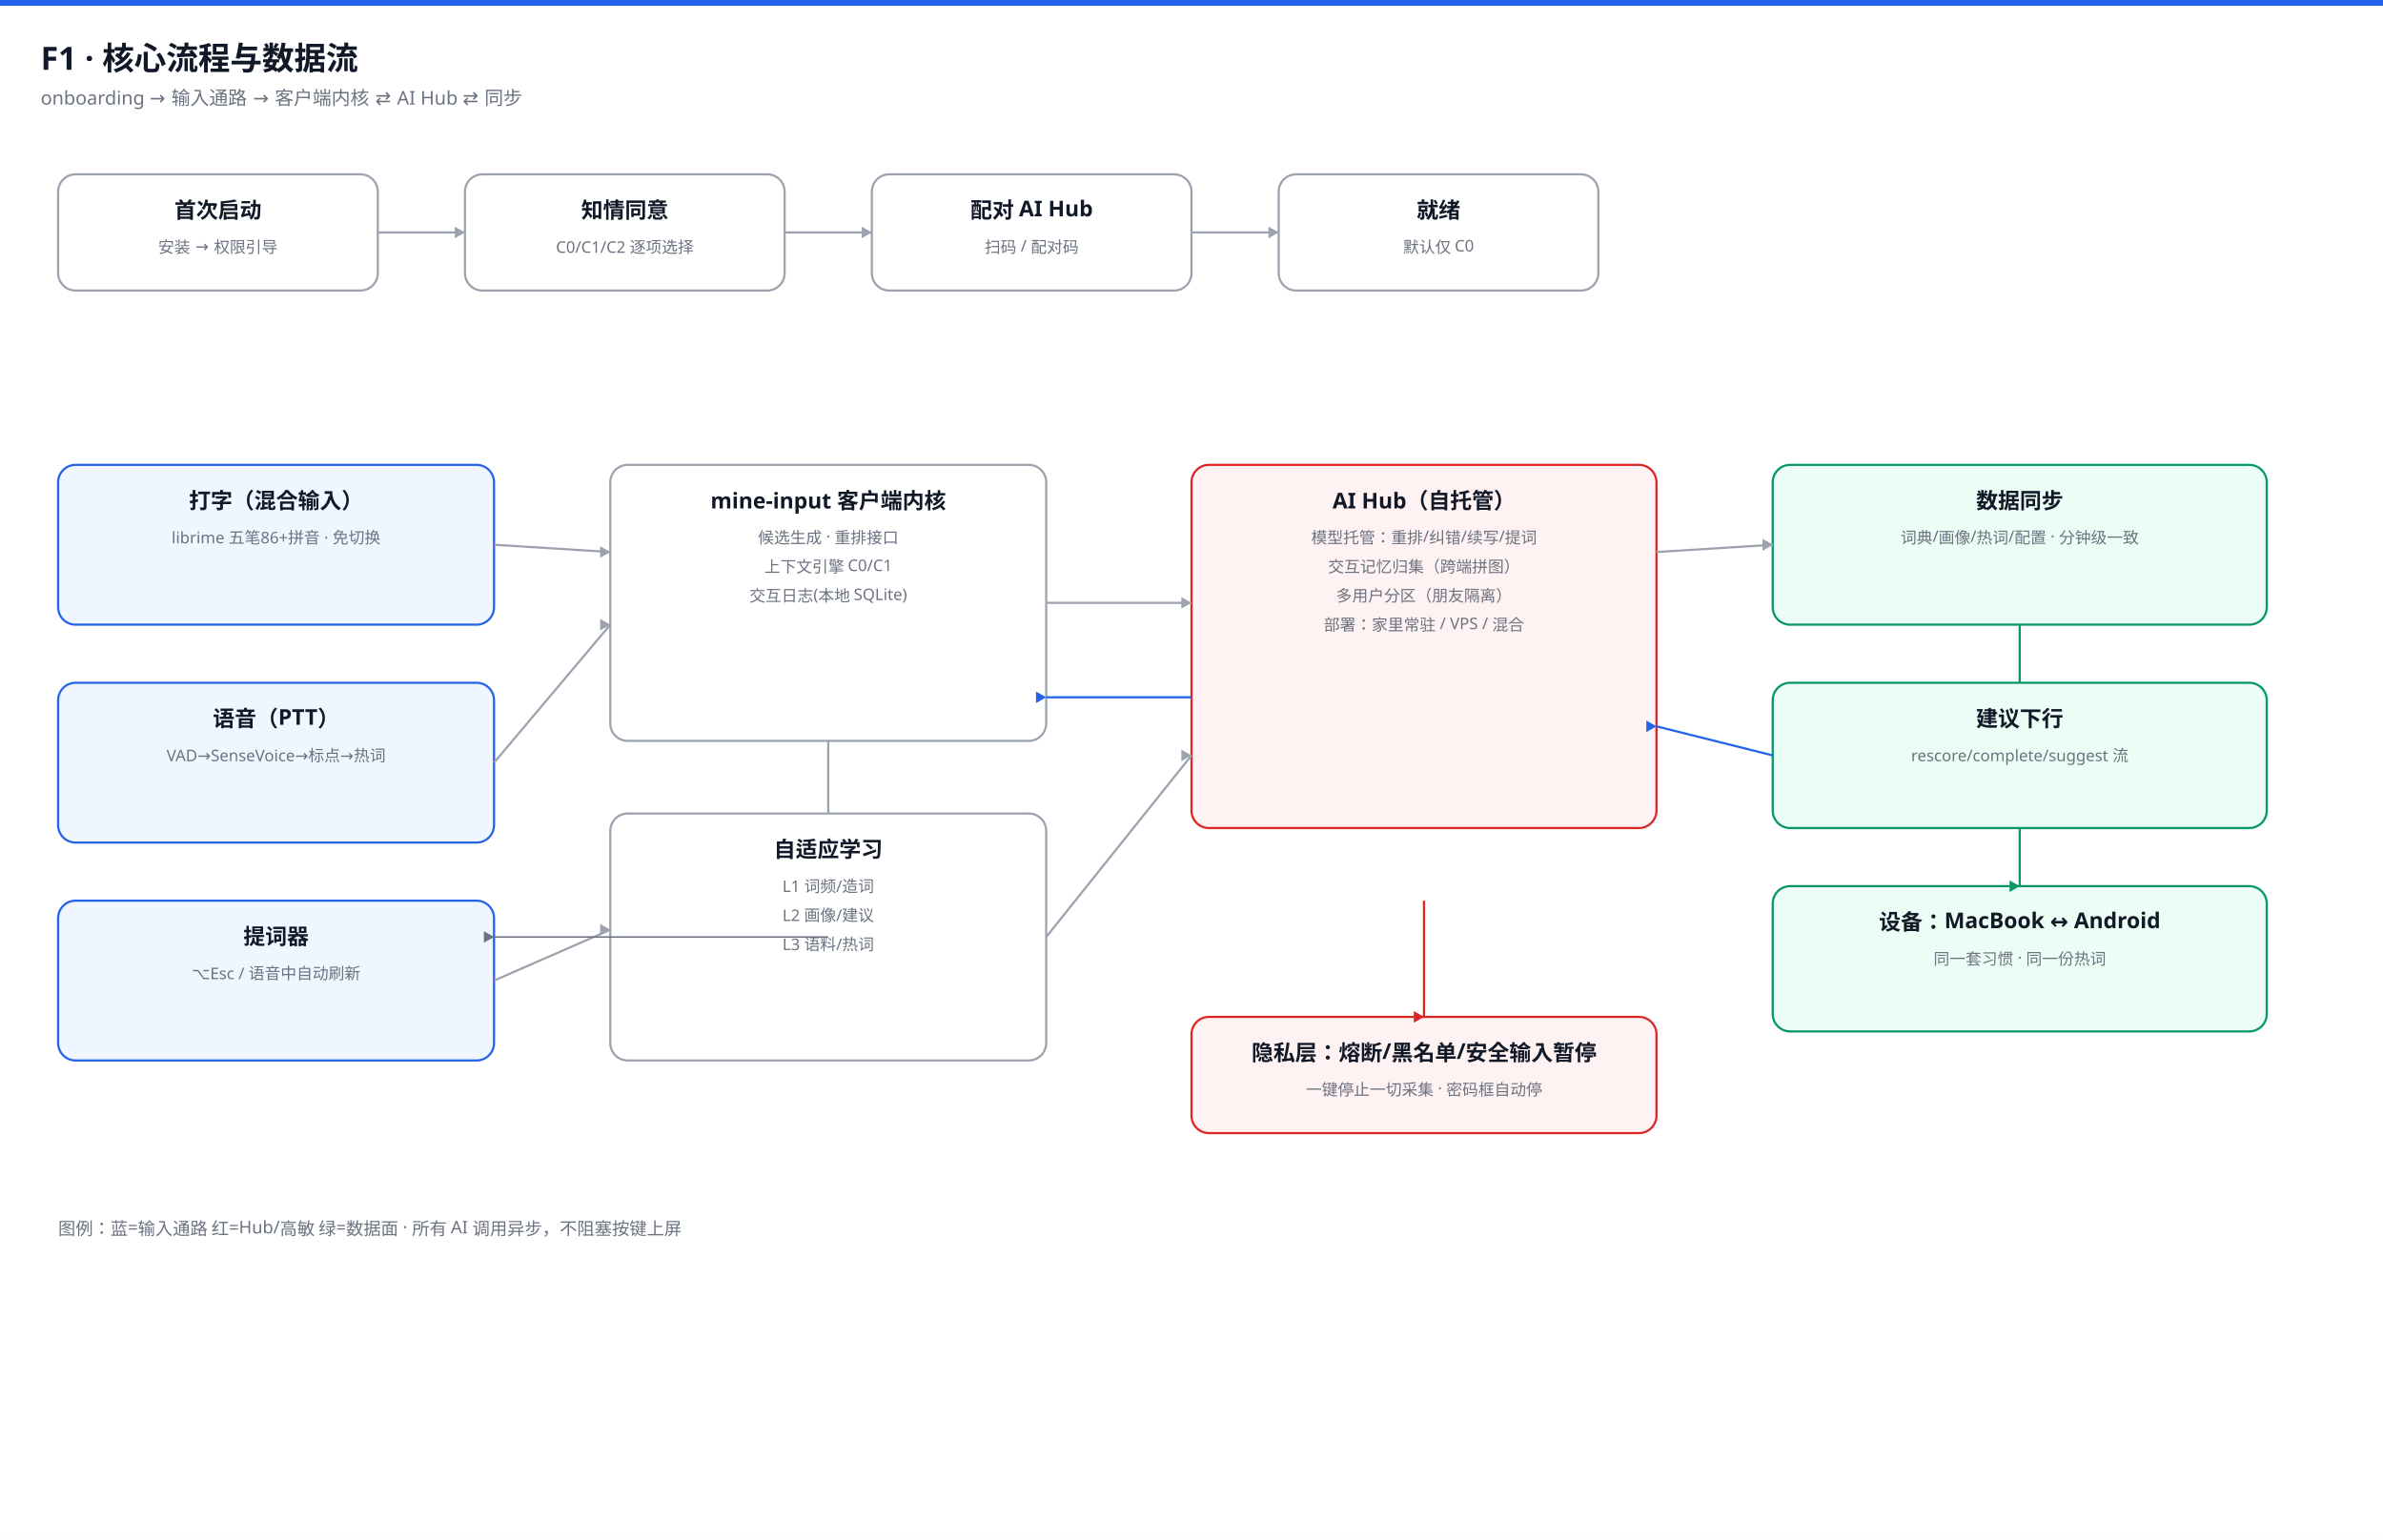
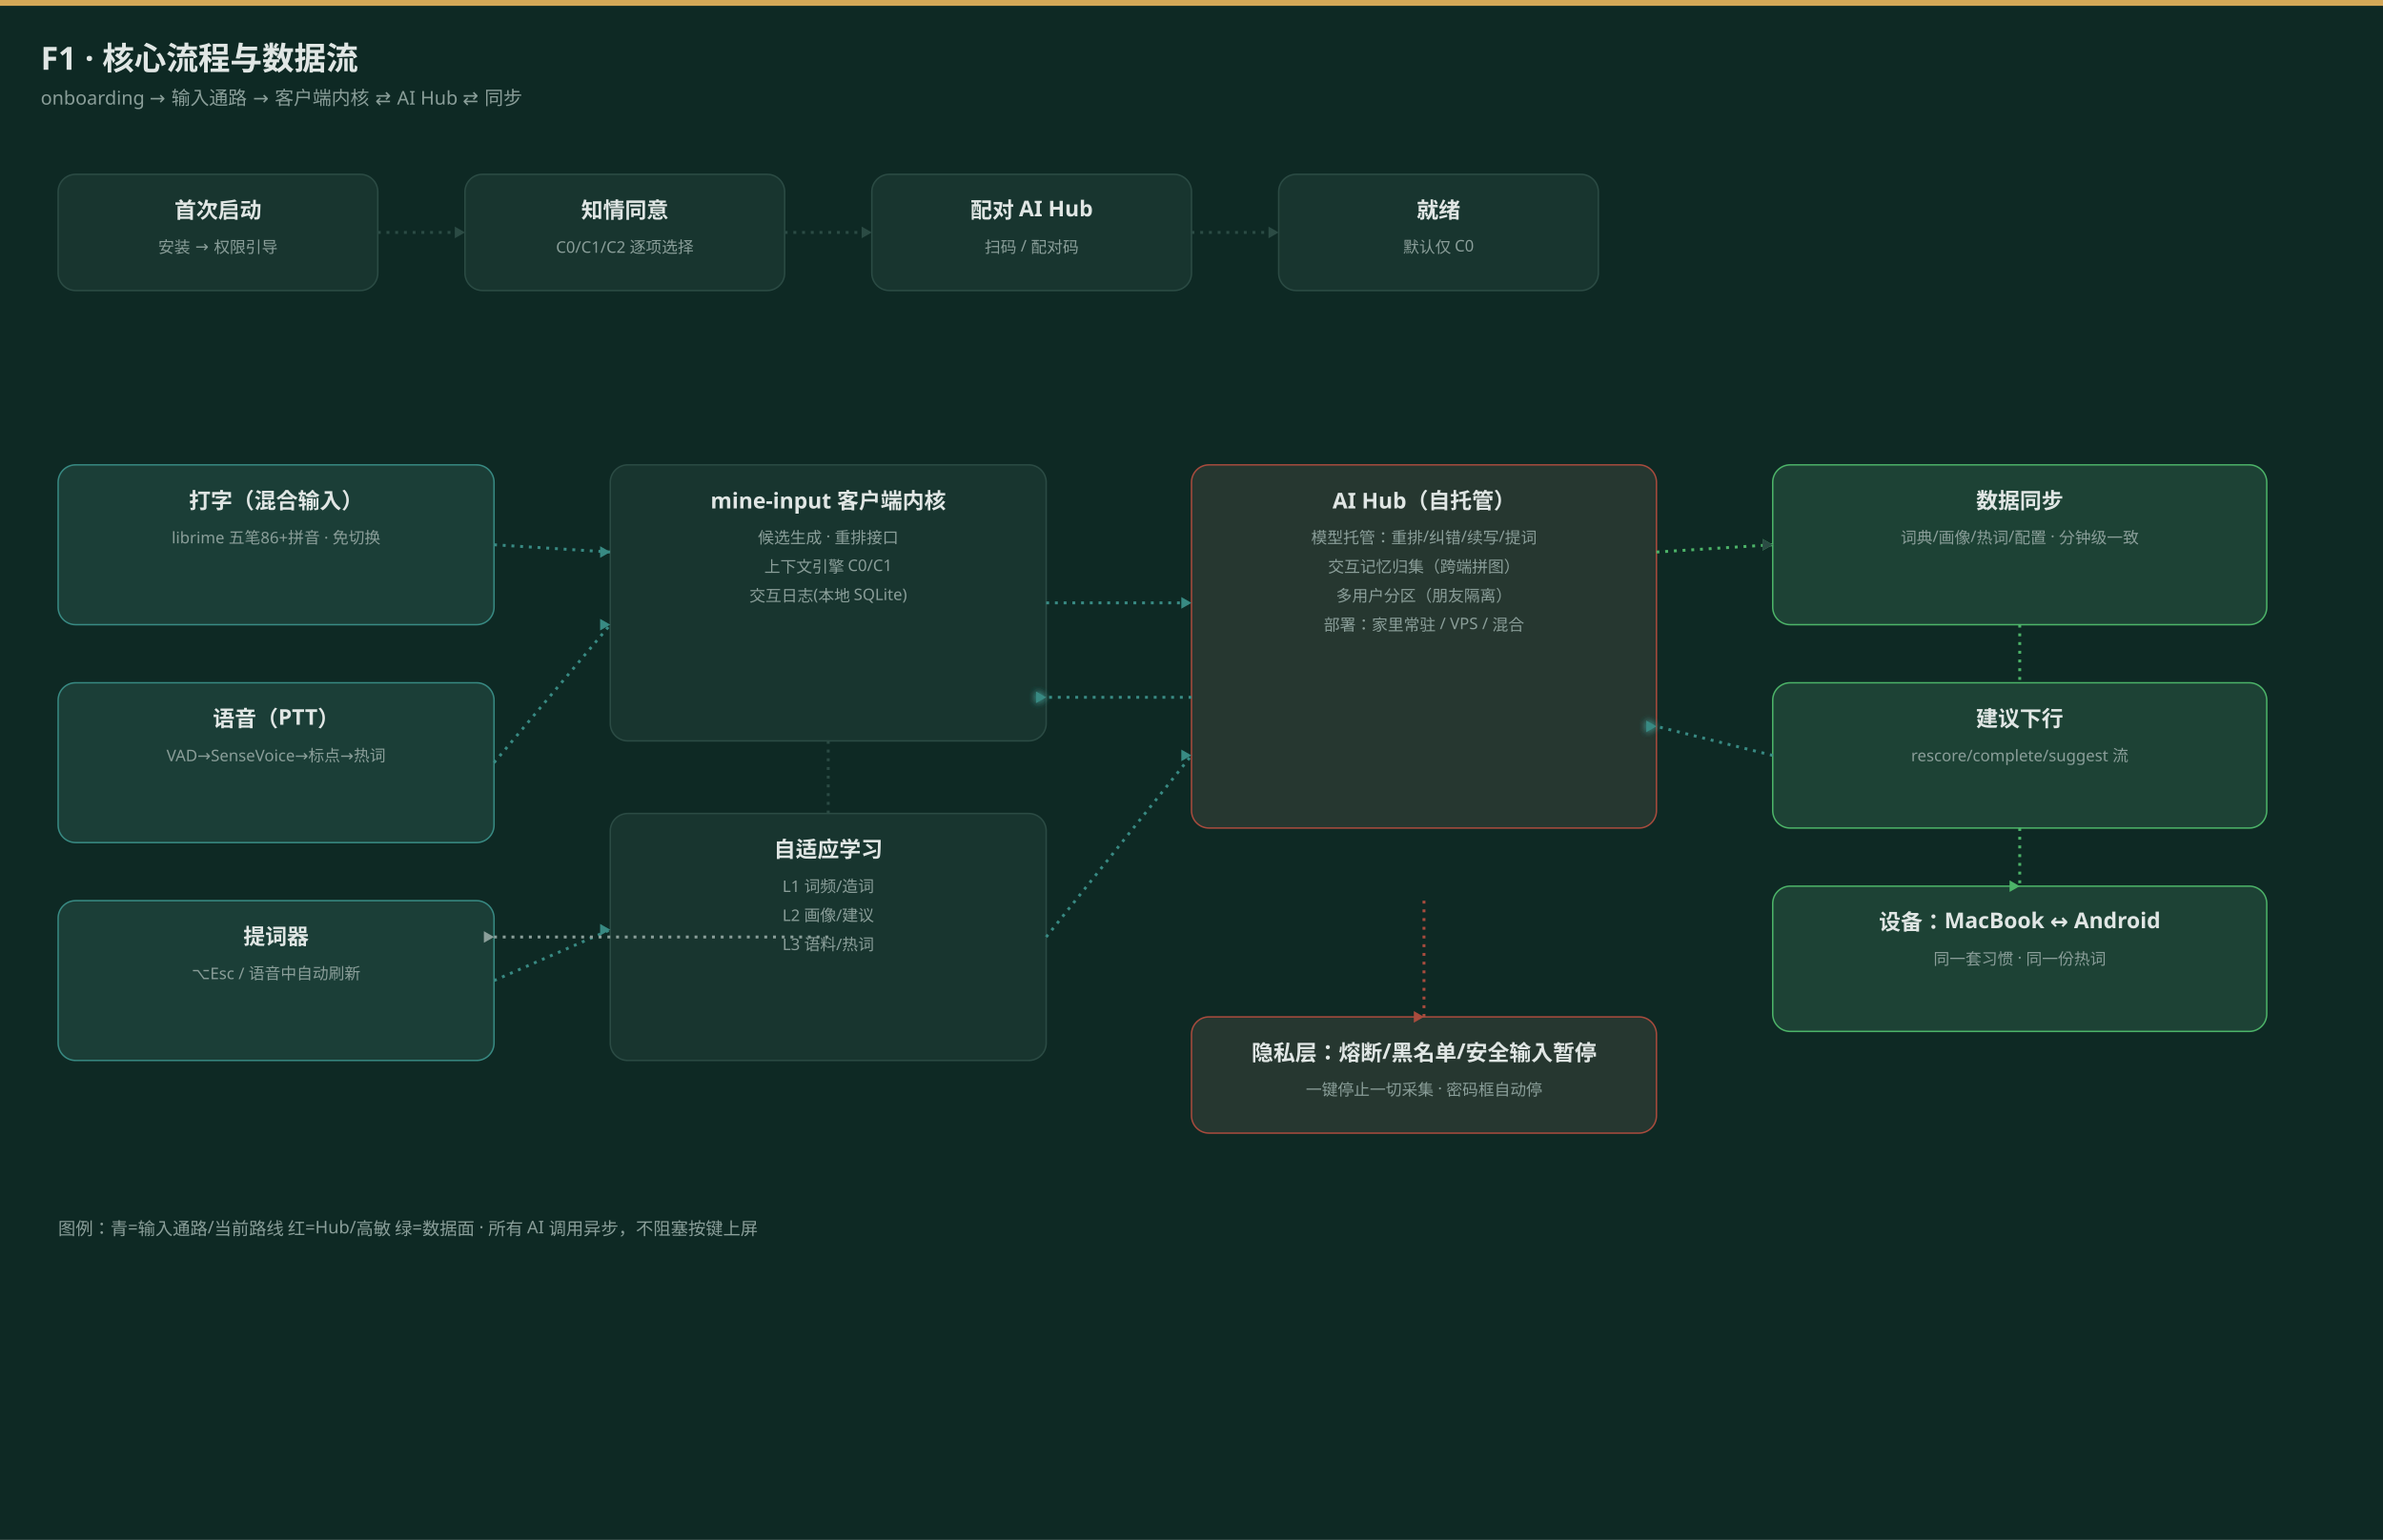
<svg xmlns="http://www.w3.org/2000/svg" width="1640" height="1060" viewBox="0 0 1640 1060">
-   <rect width="1640" height="1060" fill="#FFFFFF" />
-   <rect x="0" y="0" width="1640" height="4" rx="0" fill="#2563EB" stroke="none" stroke-width="1" />
-   <text x="28" y="48" font-family="'PingFang SC','Hiragino Sans GB','Noto Sans SC',sans-serif" font-size="22" fill="#111827" font-weight="700" text-anchor="start">F1 · 核心流程与数据流</text>
-   <text x="28" y="72" font-family="'PingFang SC','Hiragino Sans GB','Noto Sans SC',sans-serif" font-size="13" fill="#6B7280" font-weight="400" text-anchor="start">onboarding → 输入通路 → 客户端内核 ⇄ AI Hub ⇄ 同步</text>
-   <rect x="40" y="120" width="220" height="80" rx="12" fill="#FFFFFF" stroke="#9CA3AF" stroke-width="1.5" />
-   <text x="150.0" y="150" font-family="'PingFang SC','Hiragino Sans GB','Noto Sans SC',sans-serif" font-size="15" fill="#111827" font-weight="600" text-anchor="middle">首次启动</text>
-   <text x="150.0" y="174" font-family="'PingFang SC','Hiragino Sans GB','Noto Sans SC',sans-serif" font-size="11" fill="#6B7280" font-weight="400" text-anchor="middle">安装 → 权限引导</text>
-   <rect x="320" y="120" width="220" height="80" rx="12" fill="#FFFFFF" stroke="#9CA3AF" stroke-width="1.5" />
-   <text x="430.0" y="150" font-family="'PingFang SC','Hiragino Sans GB','Noto Sans SC',sans-serif" font-size="15" fill="#111827" font-weight="600" text-anchor="middle">知情同意</text>
-   <text x="430.0" y="174" font-family="'PingFang SC','Hiragino Sans GB','Noto Sans SC',sans-serif" font-size="11" fill="#6B7280" font-weight="400" text-anchor="middle">C0/C1/C2 逐项选择</text>
-   <rect x="600" y="120" width="220" height="80" rx="12" fill="#FFFFFF" stroke="#9CA3AF" stroke-width="1.5" />
-   <text x="710.0" y="150" font-family="'PingFang SC','Hiragino Sans GB','Noto Sans SC',sans-serif" font-size="15" fill="#111827" font-weight="600" text-anchor="middle">配对 AI Hub</text>
-   <text x="710.0" y="174" font-family="'PingFang SC','Hiragino Sans GB','Noto Sans SC',sans-serif" font-size="11" fill="#6B7280" font-weight="400" text-anchor="middle">扫码 / 配对码</text>
-   <rect x="880" y="120" width="220" height="80" rx="12" fill="#FFFFFF" stroke="#9CA3AF" stroke-width="1.5" />
-   <text x="990.0" y="150" font-family="'PingFang SC','Hiragino Sans GB','Noto Sans SC',sans-serif" font-size="15" fill="#111827" font-weight="600" text-anchor="middle">就绪</text>
-   <text x="990.0" y="174" font-family="'PingFang SC','Hiragino Sans GB','Noto Sans SC',sans-serif" font-size="11" fill="#6B7280" font-weight="400" text-anchor="middle">默认仅 C0</text>
-   <line x1="260" y1="160" x2="320" y2="160" stroke="#9CA3AF" stroke-width="1.5" />
-   <polygon points="320,160 313,156 313,164" fill="#9CA3AF" />
-   <line x1="540" y1="160" x2="600" y2="160" stroke="#9CA3AF" stroke-width="1.5" />
-   <polygon points="600,160 593,156 593,164" fill="#9CA3AF" />
-   <line x1="820" y1="160" x2="880" y2="160" stroke="#9CA3AF" stroke-width="1.5" />
-   <polygon points="880,160 873,156 873,164" fill="#9CA3AF" />
-   <rect x="40" y="320" width="300" height="110" rx="12" fill="#EFF6FF" stroke="#2563EB" stroke-width="1.5" />
-   <text x="190.0" y="350" font-family="'PingFang SC','Hiragino Sans GB','Noto Sans SC',sans-serif" font-size="15" fill="#111827" font-weight="600" text-anchor="middle">打字（混合输入）</text>
-   <text x="190.0" y="374" font-family="'PingFang SC','Hiragino Sans GB','Noto Sans SC',sans-serif" font-size="11" fill="#6B7280" font-weight="400" text-anchor="middle">librime 五笔86+拼音 · 免切换</text>
-   <rect x="40" y="470" width="300" height="110" rx="12" fill="#EFF6FF" stroke="#2563EB" stroke-width="1.5" />
-   <text x="190.0" y="500" font-family="'PingFang SC','Hiragino Sans GB','Noto Sans SC',sans-serif" font-size="15" fill="#111827" font-weight="600" text-anchor="middle">语音（PTT）</text>
-   <text x="190.0" y="524" font-family="'PingFang SC','Hiragino Sans GB','Noto Sans SC',sans-serif" font-size="11" fill="#6B7280" font-weight="400" text-anchor="middle">VAD→SenseVoice→标点→热词</text>
-   <rect x="40" y="620" width="300" height="110" rx="12" fill="#EFF6FF" stroke="#2563EB" stroke-width="1.5" />
-   <text x="190.0" y="650" font-family="'PingFang SC','Hiragino Sans GB','Noto Sans SC',sans-serif" font-size="15" fill="#111827" font-weight="600" text-anchor="middle">提词器</text>
-   <text x="190.0" y="674" font-family="'PingFang SC','Hiragino Sans GB','Noto Sans SC',sans-serif" font-size="11" fill="#6B7280" font-weight="400" text-anchor="middle">⌥Esc / 语音中自动刷新</text>
-   <rect x="420" y="320" width="300" height="190" rx="12" fill="#FFFFFF" stroke="#9CA3AF" stroke-width="1.5" />
-   <text x="570.0" y="350" font-family="'PingFang SC','Hiragino Sans GB','Noto Sans SC',sans-serif" font-size="15" fill="#111827" font-weight="600" text-anchor="middle">mine-input 客户端内核</text>
-   <text x="570.0" y="374" font-family="'PingFang SC','Hiragino Sans GB','Noto Sans SC',sans-serif" font-size="11" fill="#6B7280" font-weight="400" text-anchor="middle">候选生成 · 重排接口</text>
-   <text x="570.0" y="394" font-family="'PingFang SC','Hiragino Sans GB','Noto Sans SC',sans-serif" font-size="11" fill="#6B7280" font-weight="400" text-anchor="middle">上下文引擎 C0/C1</text>
-   <text x="570.0" y="414" font-family="'PingFang SC','Hiragino Sans GB','Noto Sans SC',sans-serif" font-size="11" fill="#6B7280" font-weight="400" text-anchor="middle">交互日志(本地 SQLite)</text>
-   <rect x="420" y="560" width="300" height="170" rx="12" fill="#FFFFFF" stroke="#9CA3AF" stroke-width="1.5" />
-   <text x="570.0" y="590" font-family="'PingFang SC','Hiragino Sans GB','Noto Sans SC',sans-serif" font-size="15" fill="#111827" font-weight="600" text-anchor="middle">自适应学习</text>
-   <text x="570.0" y="614" font-family="'PingFang SC','Hiragino Sans GB','Noto Sans SC',sans-serif" font-size="11" fill="#6B7280" font-weight="400" text-anchor="middle">L1 词频/造词</text>
-   <text x="570.0" y="634" font-family="'PingFang SC','Hiragino Sans GB','Noto Sans SC',sans-serif" font-size="11" fill="#6B7280" font-weight="400" text-anchor="middle">L2 画像/建议</text>
-   <text x="570.0" y="654" font-family="'PingFang SC','Hiragino Sans GB','Noto Sans SC',sans-serif" font-size="11" fill="#6B7280" font-weight="400" text-anchor="middle">L3 语料/热词</text>
-   <line x1="340" y1="375" x2="420" y2="380" stroke="#9CA3AF" stroke-width="1.5" />
-   <polygon points="420,380 413,376 413,384" fill="#9CA3AF" />
-   <line x1="340" y1="525" x2="420" y2="430" stroke="#9CA3AF" stroke-width="1.5" />
-   <polygon points="420,430 413,426 413,434" fill="#9CA3AF" />
-   <line x1="340" y1="675" x2="420" y2="640" stroke="#9CA3AF" stroke-width="1.5" />
-   <polygon points="420,640 413,636 413,644" fill="#9CA3AF" />
-   <line x1="570" y1="510" x2="570" y2="560" stroke="#9CA3AF" stroke-width="1.5" />
-   <line x1="570" y1="645" x2="340" y2="645" stroke="#6B7280" stroke-width="1" />
-   <polygon points="340,645 333,641 333,649" fill="#6B7280" />
-   <rect x="820" y="320" width="320" height="250" rx="12" fill="#FEF2F2" stroke="#DC2626" stroke-width="1.5" />
-   <text x="980.0" y="350" font-family="'PingFang SC','Hiragino Sans GB','Noto Sans SC',sans-serif" font-size="15" fill="#111827" font-weight="600" text-anchor="middle">AI Hub（自托管）</text>
-   <text x="980.0" y="374" font-family="'PingFang SC','Hiragino Sans GB','Noto Sans SC',sans-serif" font-size="11" fill="#6B7280" font-weight="400" text-anchor="middle">模型托管：重排/纠错/续写/提词</text>
-   <text x="980.0" y="394" font-family="'PingFang SC','Hiragino Sans GB','Noto Sans SC',sans-serif" font-size="11" fill="#6B7280" font-weight="400" text-anchor="middle">交互记忆归集（跨端拼图）</text>
-   <text x="980.0" y="414" font-family="'PingFang SC','Hiragino Sans GB','Noto Sans SC',sans-serif" font-size="11" fill="#6B7280" font-weight="400" text-anchor="middle">多用户分区（朋友隔离）</text>
-   <text x="980.0" y="434" font-family="'PingFang SC','Hiragino Sans GB','Noto Sans SC',sans-serif" font-size="11" fill="#6B7280" font-weight="400" text-anchor="middle">部署：家里常驻 / VPS / 混合</text>
-   <line x1="720" y1="415" x2="820" y2="415" stroke="#9CA3AF" stroke-width="1.5" />
-   <polygon points="820,415 813,411 813,419" fill="#9CA3AF" />
-   <line x1="720" y1="645" x2="820" y2="520" stroke="#9CA3AF" stroke-width="1.5" />
-   <polygon points="820,520 813,516 813,524" fill="#9CA3AF" />
-   <line x1="820" y1="480" x2="720" y2="480" stroke="#2563EB" stroke-width="1.5" />
-   <polygon points="720,480 713,476 713,484" fill="#2563EB" />
-   <rect x="1220" y="320" width="340" height="110" rx="12" fill="#ECFDF5" stroke="#059669" stroke-width="1.5" />
-   <text x="1390.0" y="350" font-family="'PingFang SC','Hiragino Sans GB','Noto Sans SC',sans-serif" font-size="15" fill="#111827" font-weight="600" text-anchor="middle">数据同步</text>
-   <text x="1390.0" y="374" font-family="'PingFang SC','Hiragino Sans GB','Noto Sans SC',sans-serif" font-size="11" fill="#6B7280" font-weight="400" text-anchor="middle">词典/画像/热词/配置 · 分钟级一致</text>
-   <rect x="1220" y="470" width="340" height="100" rx="12" fill="#ECFDF5" stroke="#059669" stroke-width="1.5" />
-   <text x="1390.0" y="500" font-family="'PingFang SC','Hiragino Sans GB','Noto Sans SC',sans-serif" font-size="15" fill="#111827" font-weight="600" text-anchor="middle">建议下行</text>
-   <text x="1390.0" y="524" font-family="'PingFang SC','Hiragino Sans GB','Noto Sans SC',sans-serif" font-size="11" fill="#6B7280" font-weight="400" text-anchor="middle">rescore/complete/suggest 流</text>
-   <rect x="1220" y="610" width="340" height="100" rx="12" fill="#ECFDF5" stroke="#059669" stroke-width="1.5" />
-   <text x="1390.0" y="640" font-family="'PingFang SC','Hiragino Sans GB','Noto Sans SC',sans-serif" font-size="15" fill="#111827" font-weight="600" text-anchor="middle">设备：MacBook ↔ Android</text>
-   <text x="1390.0" y="664" font-family="'PingFang SC','Hiragino Sans GB','Noto Sans SC',sans-serif" font-size="11" fill="#6B7280" font-weight="400" text-anchor="middle">同一套习惯 · 同一份热词</text>
-   <line x1="1140" y1="380" x2="1220" y2="375" stroke="#9CA3AF" stroke-width="1.5" />
-   <polygon points="1220,375 1213,371 1213,379" fill="#9CA3AF" />
-   <line x1="1220" y1="520" x2="1140" y2="500" stroke="#2563EB" stroke-width="1.5" />
-   <polygon points="1140,500 1133,496 1133,504" fill="#2563EB" />
-   <line x1="1220" y1="375" x2="1220" y2="375" stroke="#9CA3AF" stroke-width="1.5" />
-   <polygon points="1220,375 1213,371 1213,379" fill="#9CA3AF" />
-   <line x1="1390" y1="430" x2="1390" y2="470" stroke="#059669" stroke-width="1.5" />
-   <line x1="1390" y1="570" x2="1390" y2="610" stroke="#059669" stroke-width="1.5" />
-   <polygon points="1390,610 1383,606 1383,614" fill="#059669" />
-   <rect x="820" y="700" width="320" height="80" rx="12" fill="#FEF2F2" stroke="#DC2626" stroke-width="1.5" />
-   <text x="980.0" y="730" font-family="'PingFang SC','Hiragino Sans GB','Noto Sans SC',sans-serif" font-size="15" fill="#111827" font-weight="600" text-anchor="middle">隐私层：熔断/黑名单/安全输入暂停</text>
-   <text x="980.0" y="754" font-family="'PingFang SC','Hiragino Sans GB','Noto Sans SC',sans-serif" font-size="11" fill="#6B7280" font-weight="400" text-anchor="middle">一键停止一切采集 · 密码框自动停</text>
-   <line x1="980" y1="620" x2="980" y2="700" stroke="#DC2626" stroke-width="1.5" />
-   <polygon points="980,700 973,696 973,704" fill="#DC2626" />
-   <text x="40" y="850" font-family="'PingFang SC','Hiragino Sans GB','Noto Sans SC',sans-serif" font-size="12" fill="#6B7280" font-weight="400" text-anchor="start">图例：蓝=输入通路  红=Hub/高敏  绿=数据面  ·  所有 AI 调用异步，不阻塞按键上屏</text>
+   <defs>
+     <filter id="glowGold" x="-60%" y="-60%" width="220%" height="220%">
+       <feGaussianBlur stdDeviation="2.5" result="b" />
+       <feMerge>
+         <feMergeNode in="b" />
+         <feMergeNode in="b" />
+         <feMergeNode in="SourceGraphic" />
+       </feMerge>
+     </filter>
+     <filter id="glowCyan" x="-60%" y="-60%" width="220%" height="220%">
+       <feGaussianBlur stdDeviation="2.5" result="b" />
+       <feMerge>
+         <feMergeNode in="b" />
+         <feMergeNode in="b" />
+         <feMergeNode in="SourceGraphic" />
+       </feMerge>
+     </filter>
+     <filter id="glowRed" x="-60%" y="-60%" width="220%" height="220%">
+       <feGaussianBlur stdDeviation="2.5" result="b" />
+       <feMerge>
+         <feMergeNode in="b" />
+         <feMergeNode in="b" />
+         <feMergeNode in="SourceGraphic" />
+       </feMerge>
+     </filter>
+     <pattern id="hudGrid" width="8" height="8" patternUnits="userSpaceOnUse">
+       <rect width="8" height="8" fill="#0E2924" />
+       <path d="M8 0H0V8" fill="none" stroke="#2B4B44" stroke-width="0.5" opacity="0.6" />
+     </pattern>
+   </defs>
+   <rect width="1640" height="1060" fill="#0E2924" />
+   <rect x="0" y="0" width="1640" height="4" rx="0" fill="#D4A857" stroke="none" stroke-width="1" />
+   <text x="28" y="48" font-family="'PingFang SC','Hiragino Sans GB','Noto Sans SC',sans-serif" font-size="22" fill="#E0E6E4" font-weight="700" text-anchor="start">F1 · 核心流程与数据流</text>
+   <text x="28" y="72" font-family="'PingFang SC','Hiragino Sans GB','Noto Sans SC',sans-serif" font-size="13" fill="#8A9E99" font-weight="400" text-anchor="start">onboarding → 输入通路 → 客户端内核 ⇄ AI Hub ⇄ 同步</text>
+   <rect x="40" y="120" width="220" height="80" rx="12" fill="#18352F" stroke="#2B4B44" stroke-width="1" />
+   <text x="150.0" y="150" font-family="'PingFang SC','Hiragino Sans GB','Noto Sans SC',sans-serif" font-size="15" fill="#E0E6E4" font-weight="600" text-anchor="middle">首次启动</text>
+   <text x="150.0" y="174" font-family="'PingFang SC','Hiragino Sans GB','Noto Sans SC',sans-serif" font-size="11" fill="#8A9E99" font-weight="400" text-anchor="middle">安装 → 权限引导</text>
+   <rect x="320" y="120" width="220" height="80" rx="12" fill="#18352F" stroke="#2B4B44" stroke-width="1" />
+   <text x="430.0" y="150" font-family="'PingFang SC','Hiragino Sans GB','Noto Sans SC',sans-serif" font-size="15" fill="#E0E6E4" font-weight="600" text-anchor="middle">知情同意</text>
+   <text x="430.0" y="174" font-family="'PingFang SC','Hiragino Sans GB','Noto Sans SC',sans-serif" font-size="11" fill="#8A9E99" font-weight="400" text-anchor="middle">C0/C1/C2 逐项选择</text>
+   <rect x="600" y="120" width="220" height="80" rx="12" fill="#18352F" stroke="#2B4B44" stroke-width="1" />
+   <text x="710.0" y="150" font-family="'PingFang SC','Hiragino Sans GB','Noto Sans SC',sans-serif" font-size="15" fill="#E0E6E4" font-weight="600" text-anchor="middle">配对 AI Hub</text>
+   <text x="710.0" y="174" font-family="'PingFang SC','Hiragino Sans GB','Noto Sans SC',sans-serif" font-size="11" fill="#8A9E99" font-weight="400" text-anchor="middle">扫码 / 配对码</text>
+   <rect x="880" y="120" width="220" height="80" rx="12" fill="#18352F" stroke="#2B4B44" stroke-width="1" />
+   <text x="990.0" y="150" font-family="'PingFang SC','Hiragino Sans GB','Noto Sans SC',sans-serif" font-size="15" fill="#E0E6E4" font-weight="600" text-anchor="middle">就绪</text>
+   <text x="990.0" y="174" font-family="'PingFang SC','Hiragino Sans GB','Noto Sans SC',sans-serif" font-size="11" fill="#8A9E99" font-weight="400" text-anchor="middle">默认仅 C0</text>
+   <line x1="260" y1="160" x2="320" y2="160" stroke="#2B4B44" stroke-width="2" stroke-dasharray="2,4" />
+   <polygon points="320,160 313,156 313,164" fill="#2B4B44" />
+   <line x1="540" y1="160" x2="600" y2="160" stroke="#2B4B44" stroke-width="2" stroke-dasharray="2,4" />
+   <polygon points="600,160 593,156 593,164" fill="#2B4B44" />
+   <line x1="820" y1="160" x2="880" y2="160" stroke="#2B4B44" stroke-width="2" stroke-dasharray="2,4" />
+   <polygon points="880,160 873,156 873,164" fill="#2B4B44" />
+   <rect x="40" y="320" width="300" height="110" rx="12" fill="#1B3E37" stroke="#388A83" stroke-width="1" />
+   <text x="190.0" y="350" font-family="'PingFang SC','Hiragino Sans GB','Noto Sans SC',sans-serif" font-size="15" fill="#E0E6E4" font-weight="600" text-anchor="middle">打字（混合输入）</text>
+   <text x="190.0" y="374" font-family="'PingFang SC','Hiragino Sans GB','Noto Sans SC',sans-serif" font-size="11" fill="#8A9E99" font-weight="400" text-anchor="middle">librime 五笔86+拼音 · 免切换</text>
+   <rect x="40" y="470" width="300" height="110" rx="12" fill="#1B3E37" stroke="#388A83" stroke-width="1" />
+   <text x="190.0" y="500" font-family="'PingFang SC','Hiragino Sans GB','Noto Sans SC',sans-serif" font-size="15" fill="#E0E6E4" font-weight="600" text-anchor="middle">语音（PTT）</text>
+   <text x="190.0" y="524" font-family="'PingFang SC','Hiragino Sans GB','Noto Sans SC',sans-serif" font-size="11" fill="#8A9E99" font-weight="400" text-anchor="middle">VAD→SenseVoice→标点→热词</text>
+   <rect x="40" y="620" width="300" height="110" rx="12" fill="#1B3E37" stroke="#388A83" stroke-width="1" />
+   <text x="190.0" y="650" font-family="'PingFang SC','Hiragino Sans GB','Noto Sans SC',sans-serif" font-size="15" fill="#E0E6E4" font-weight="600" text-anchor="middle">提词器</text>
+   <text x="190.0" y="674" font-family="'PingFang SC','Hiragino Sans GB','Noto Sans SC',sans-serif" font-size="11" fill="#8A9E99" font-weight="400" text-anchor="middle">⌥Esc / 语音中自动刷新</text>
+   <rect x="420" y="320" width="300" height="190" rx="12" fill="#18352F" stroke="#2B4B44" stroke-width="1" />
+   <text x="570.0" y="350" font-family="'PingFang SC','Hiragino Sans GB','Noto Sans SC',sans-serif" font-size="15" fill="#E0E6E4" font-weight="600" text-anchor="middle">mine-input 客户端内核</text>
+   <text x="570.0" y="374" font-family="'PingFang SC','Hiragino Sans GB','Noto Sans SC',sans-serif" font-size="11" fill="#8A9E99" font-weight="400" text-anchor="middle">候选生成 · 重排接口</text>
+   <text x="570.0" y="394" font-family="'PingFang SC','Hiragino Sans GB','Noto Sans SC',sans-serif" font-size="11" fill="#8A9E99" font-weight="400" text-anchor="middle">上下文引擎 C0/C1</text>
+   <text x="570.0" y="414" font-family="'PingFang SC','Hiragino Sans GB','Noto Sans SC',sans-serif" font-size="11" fill="#8A9E99" font-weight="400" text-anchor="middle">交互日志(本地 SQLite)</text>
+   <rect x="420" y="560" width="300" height="170" rx="12" fill="#18352F" stroke="#2B4B44" stroke-width="1" />
+   <text x="570.0" y="590" font-family="'PingFang SC','Hiragino Sans GB','Noto Sans SC',sans-serif" font-size="15" fill="#E0E6E4" font-weight="600" text-anchor="middle">自适应学习</text>
+   <text x="570.0" y="614" font-family="'PingFang SC','Hiragino Sans GB','Noto Sans SC',sans-serif" font-size="11" fill="#8A9E99" font-weight="400" text-anchor="middle">L1 词频/造词</text>
+   <text x="570.0" y="634" font-family="'PingFang SC','Hiragino Sans GB','Noto Sans SC',sans-serif" font-size="11" fill="#8A9E99" font-weight="400" text-anchor="middle">L2 画像/建议</text>
+   <text x="570.0" y="654" font-family="'PingFang SC','Hiragino Sans GB','Noto Sans SC',sans-serif" font-size="11" fill="#8A9E99" font-weight="400" text-anchor="middle">L3 语料/热词</text>
+   <line x1="340" y1="375" x2="420" y2="380" stroke="#388A83" stroke-width="2" stroke-dasharray="2,4" />
+   <polygon points="420,380 413,376 413,384" fill="#388A83" />
+   <line x1="340" y1="525" x2="420" y2="430" stroke="#388A83" stroke-width="2" stroke-dasharray="2,4" />
+   <polygon points="420,430 413,426 413,434" fill="#388A83" />
+   <line x1="340" y1="675" x2="420" y2="640" stroke="#388A83" stroke-width="2" stroke-dasharray="2,4" />
+   <polygon points="420,640 413,636 413,644" fill="#388A83" />
+   <line x1="570" y1="510" x2="570" y2="560" stroke="#2B4B44" stroke-width="2" stroke-dasharray="2,4" />
+   <line x1="570" y1="645" x2="340" y2="645" stroke="#8A9E99" stroke-width="2" stroke-dasharray="2,4" />
+   <polygon points="340,645 333,641 333,649" fill="#8A9E99" />
+   <rect x="820" y="320" width="320" height="250" rx="12" fill="#263730" stroke="#A84B3D" stroke-width="1" />
+   <text x="980.0" y="350" font-family="'PingFang SC','Hiragino Sans GB','Noto Sans SC',sans-serif" font-size="15" fill="#E0E6E4" font-weight="600" text-anchor="middle">AI Hub（自托管）</text>
+   <text x="980.0" y="374" font-family="'PingFang SC','Hiragino Sans GB','Noto Sans SC',sans-serif" font-size="11" fill="#8A9E99" font-weight="400" text-anchor="middle">模型托管：重排/纠错/续写/提词</text>
+   <text x="980.0" y="394" font-family="'PingFang SC','Hiragino Sans GB','Noto Sans SC',sans-serif" font-size="11" fill="#8A9E99" font-weight="400" text-anchor="middle">交互记忆归集（跨端拼图）</text>
+   <text x="980.0" y="414" font-family="'PingFang SC','Hiragino Sans GB','Noto Sans SC',sans-serif" font-size="11" fill="#8A9E99" font-weight="400" text-anchor="middle">多用户分区（朋友隔离）</text>
+   <text x="980.0" y="434" font-family="'PingFang SC','Hiragino Sans GB','Noto Sans SC',sans-serif" font-size="11" fill="#8A9E99" font-weight="400" text-anchor="middle">部署：家里常驻 / VPS / 混合</text>
+   <line x1="720" y1="415" x2="820" y2="415" stroke="#388A83" stroke-width="2" stroke-dasharray="2,4" />
+   <polygon points="820,415 813,411 813,419" fill="#388A83" />
+   <line x1="720" y1="645" x2="820" y2="520" stroke="#388A83" stroke-width="2" stroke-dasharray="2,4" />
+   <polygon points="820,520 813,516 813,524" fill="#388A83" />
+   <line x1="820" y1="480" x2="720" y2="480" stroke="#388A83" stroke-width="2" stroke-dasharray="2,4" />
+   <polygon points="720,480 713,476 713,484" fill="#388A83" filter="url(#glowCyan)" />
+   <rect x="1220" y="320" width="340" height="110" rx="12" fill="#1D4235" stroke="#4CB368" stroke-width="1" />
+   <text x="1390.0" y="350" font-family="'PingFang SC','Hiragino Sans GB','Noto Sans SC',sans-serif" font-size="15" fill="#E0E6E4" font-weight="600" text-anchor="middle">数据同步</text>
+   <text x="1390.0" y="374" font-family="'PingFang SC','Hiragino Sans GB','Noto Sans SC',sans-serif" font-size="11" fill="#8A9E99" font-weight="400" text-anchor="middle">词典/画像/热词/配置 · 分钟级一致</text>
+   <rect x="1220" y="470" width="340" height="100" rx="12" fill="#1D4235" stroke="#4CB368" stroke-width="1" />
+   <text x="1390.0" y="500" font-family="'PingFang SC','Hiragino Sans GB','Noto Sans SC',sans-serif" font-size="15" fill="#E0E6E4" font-weight="600" text-anchor="middle">建议下行</text>
+   <text x="1390.0" y="524" font-family="'PingFang SC','Hiragino Sans GB','Noto Sans SC',sans-serif" font-size="11" fill="#8A9E99" font-weight="400" text-anchor="middle">rescore/complete/suggest 流</text>
+   <rect x="1220" y="610" width="340" height="100" rx="12" fill="#1D4235" stroke="#4CB368" stroke-width="1" />
+   <text x="1390.0" y="640" font-family="'PingFang SC','Hiragino Sans GB','Noto Sans SC',sans-serif" font-size="15" fill="#E0E6E4" font-weight="600" text-anchor="middle">设备：MacBook ↔ Android</text>
+   <text x="1390.0" y="664" font-family="'PingFang SC','Hiragino Sans GB','Noto Sans SC',sans-serif" font-size="11" fill="#8A9E99" font-weight="400" text-anchor="middle">同一套习惯 · 同一份热词</text>
+   <line x1="1140" y1="380" x2="1220" y2="375" stroke="#4CB368" stroke-width="2" stroke-dasharray="2,4" />
+   <polygon points="1220,375 1213,371 1213,379" fill="#4CB368" />
+   <line x1="1220" y1="520" x2="1140" y2="500" stroke="#388A83" stroke-width="2" stroke-dasharray="2,4" />
+   <polygon points="1140,500 1133,496 1133,504" fill="#388A83" filter="url(#glowCyan)" />
+   <line x1="1220" y1="375" x2="1220" y2="375" stroke="#2B4B44" stroke-width="2" stroke-dasharray="2,4" />
+   <polygon points="1220,375 1213,371 1213,379" fill="#2B4B44" />
+   <line x1="1390" y1="430" x2="1390" y2="470" stroke="#4CB368" stroke-width="2" stroke-dasharray="2,4" />
+   <line x1="1390" y1="570" x2="1390" y2="610" stroke="#4CB368" stroke-width="2" stroke-dasharray="2,4" />
+   <polygon points="1390,610 1383,606 1383,614" fill="#4CB368" />
+   <rect x="820" y="700" width="320" height="80" rx="12" fill="#263730" stroke="#A84B3D" stroke-width="1" />
+   <text x="980.0" y="730" font-family="'PingFang SC','Hiragino Sans GB','Noto Sans SC',sans-serif" font-size="15" fill="#E0E6E4" font-weight="600" text-anchor="middle">隐私层：熔断/黑名单/安全输入暂停</text>
+   <text x="980.0" y="754" font-family="'PingFang SC','Hiragino Sans GB','Noto Sans SC',sans-serif" font-size="11" fill="#8A9E99" font-weight="400" text-anchor="middle">一键停止一切采集 · 密码框自动停</text>
+   <line x1="980" y1="620" x2="980" y2="700" stroke="#A84B3D" stroke-width="2" stroke-dasharray="2,4" />
+   <polygon points="980,700 973,696 973,704" fill="#A84B3D" />
+   <text x="40" y="850" font-family="'PingFang SC','Hiragino Sans GB','Noto Sans SC',sans-serif" font-size="12" fill="#8A9E99" font-weight="400" text-anchor="start">图例：青=输入通路/当前路线  红=Hub/高敏  绿=数据面  ·  所有 AI 调用异步，不阻塞按键上屏</text>
</svg>
